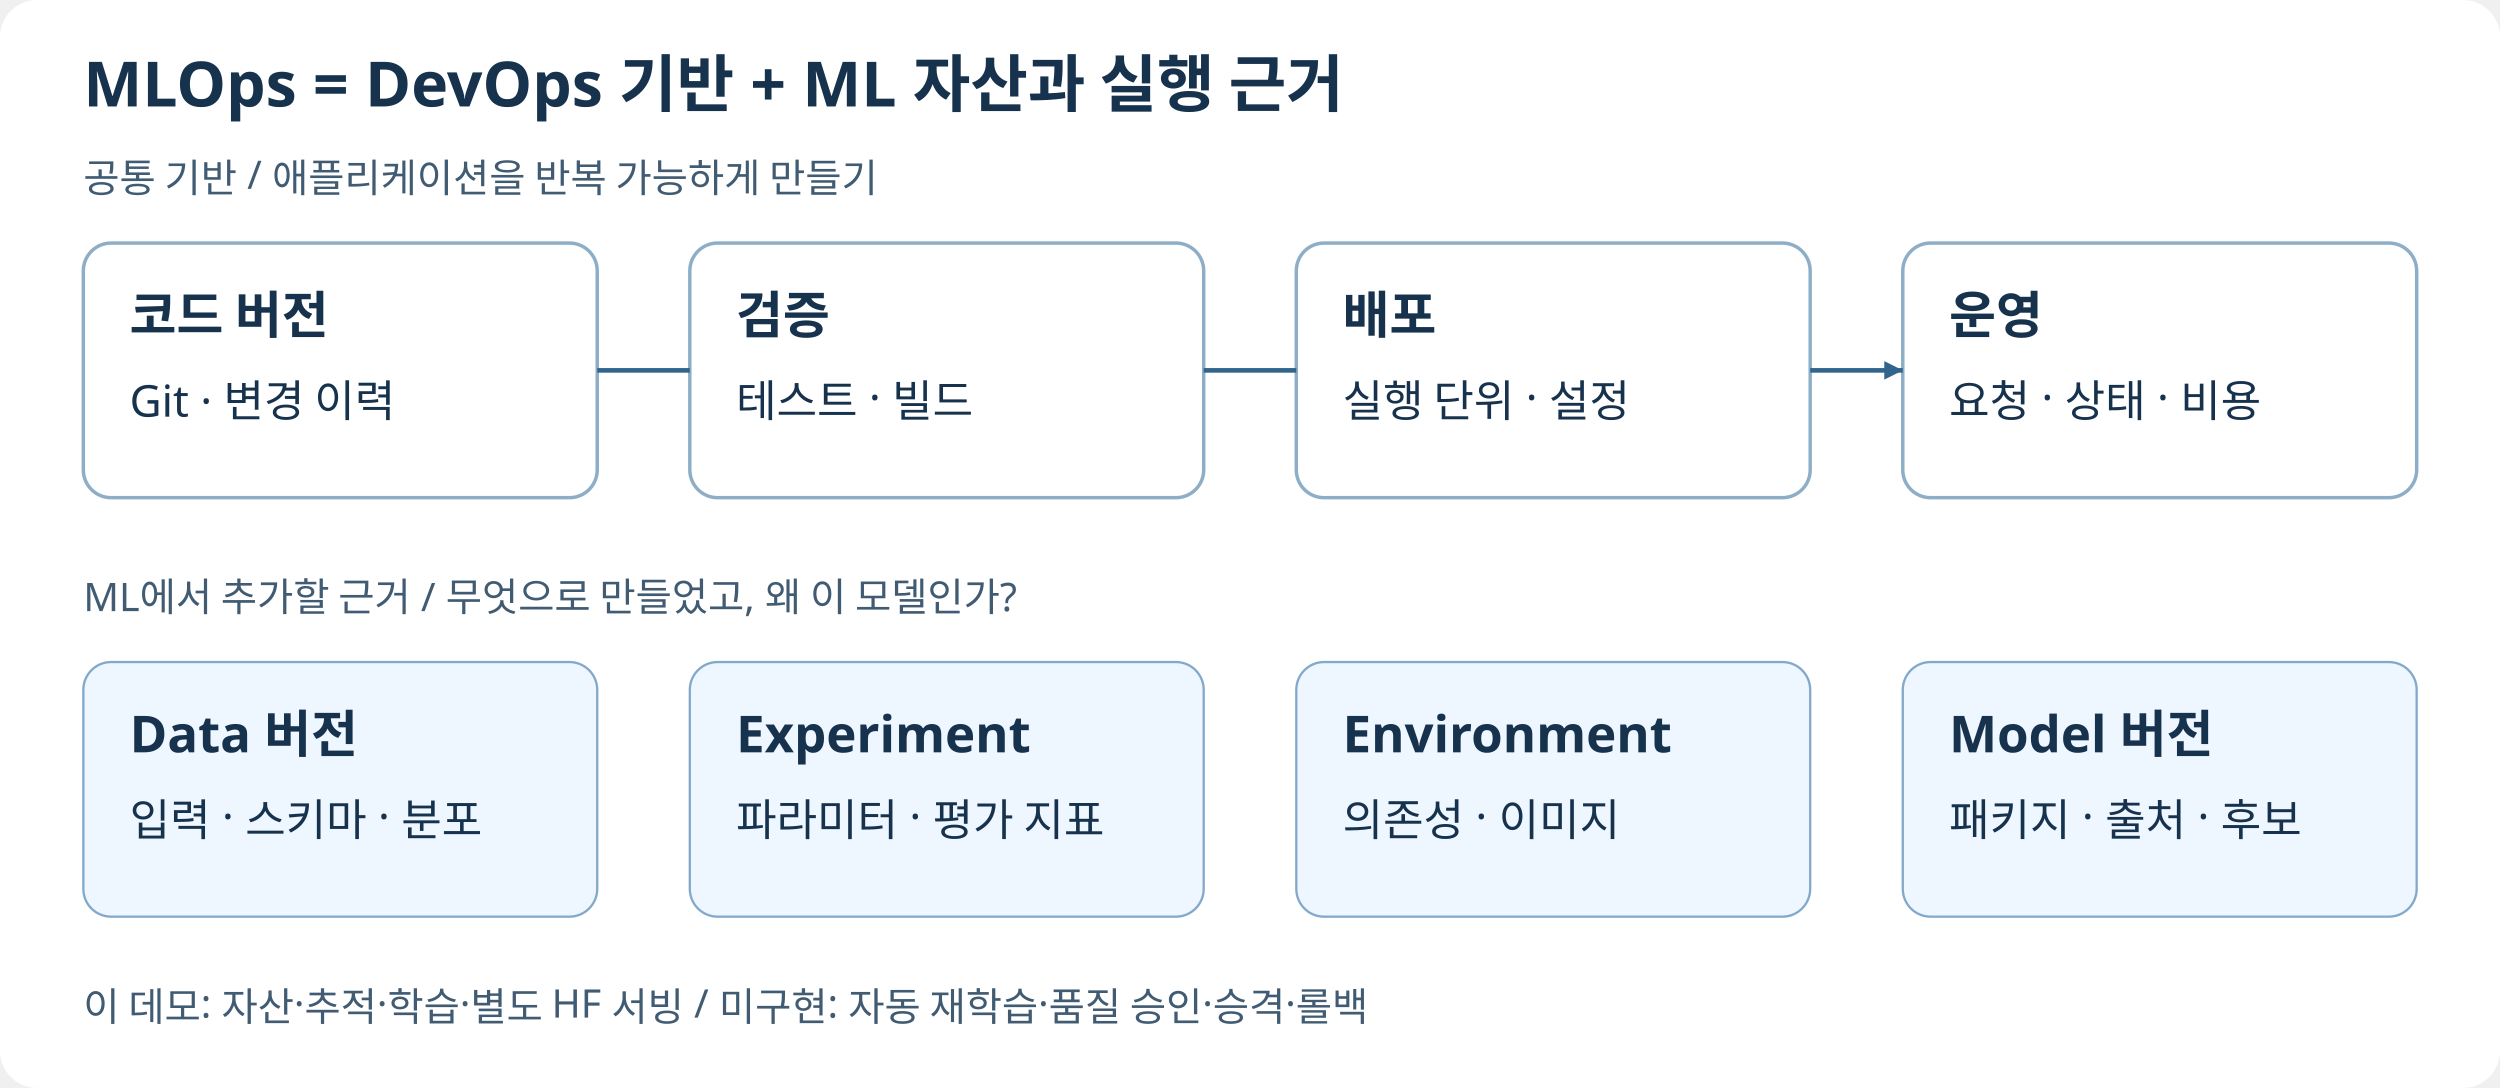
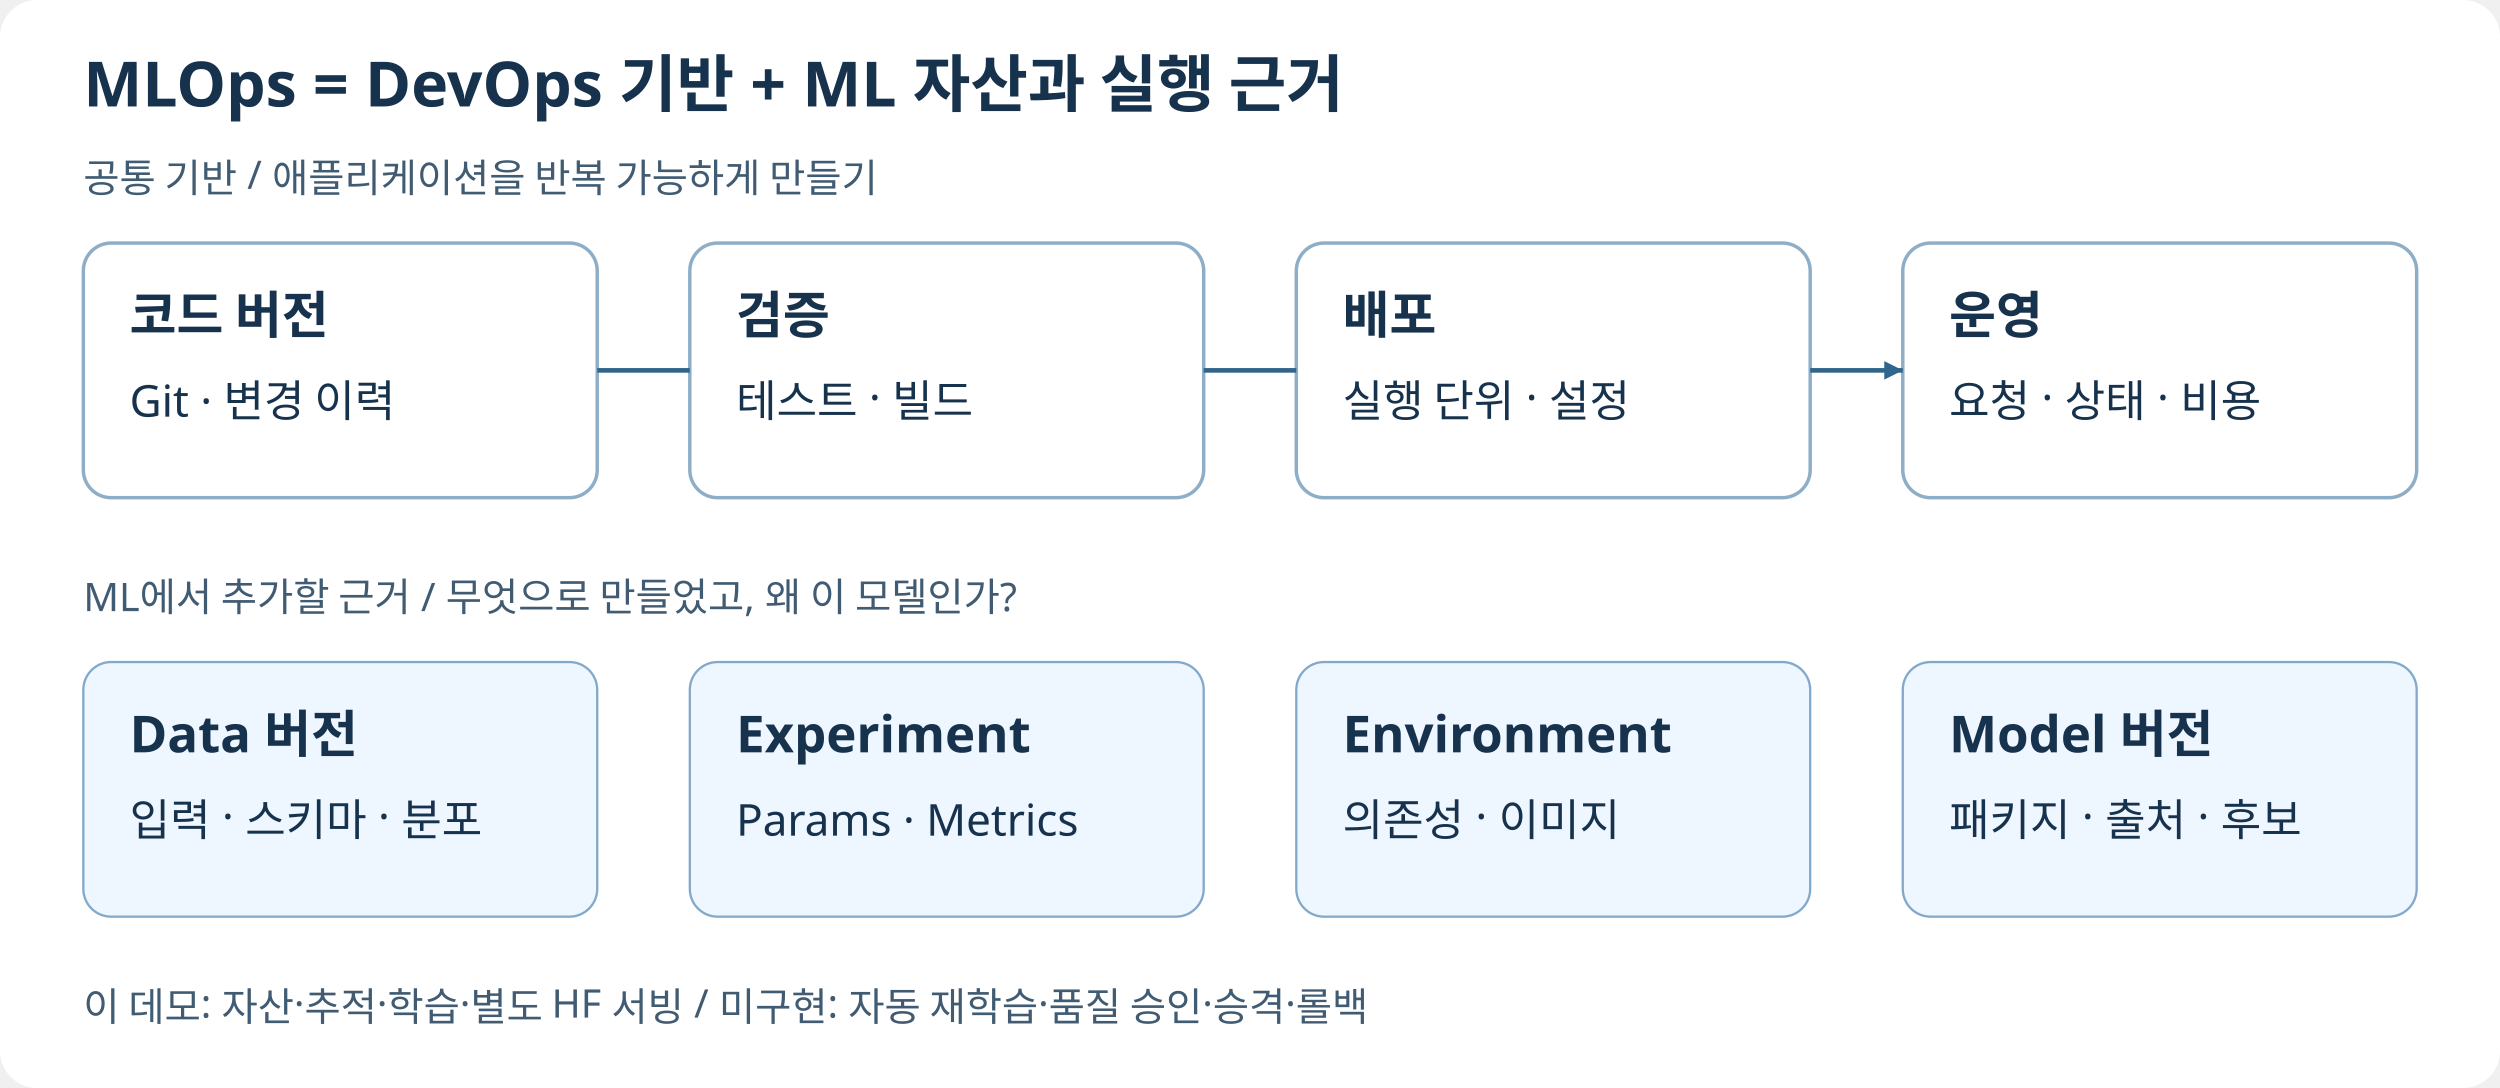
<svg xmlns="http://www.w3.org/2000/svg" viewBox="0 0 1080 470" role="img" aria-labelledby="title desc">
  <defs>
    <marker id="arrow" markerWidth="10" markerHeight="10" refX="9" refY="5" orient="auto" markerUnits="userSpaceOnUse">
      <path d="M1 1L9 5L1 9" fill="#32658b" />
    </marker>
    <style>text{font-family:"Segoe UI","Malgun Gothic",sans-serif;fill:#17324d;font-size:19px}.title{font-size:27px;font-weight:700}.heading{font-size:22px;font-weight:700}.small{font-size:17px;fill:#405b72}.edge{fill:none;stroke:#32658b;stroke-width:2;marker-end:url(#arrow)}.box{fill:#fff;stroke:#8daec6;stroke-width:1.5}</style>
  </defs>
  <rect width="1080" height="470" rx="16" fill="#fff" />
  <text x="36" y="46" class="title">MLOps = DevOps 기반 + ML 자산과 실행 근거</text>
  <text x="36" y="83" class="small">공통 기반 / 애플리케이션을 반복 가능하게 만들기</text>
  <g class="node">
    <rect x="36" y="105" width="222" height="110" rx="12" class="box" />
    <text x="56" y="144" class="heading">코드 버전</text>
    <text x="56" y="180">Git · 변경 이력</text>
  </g>
  <g class="node">
    <rect x="298" y="105" width="222" height="110" rx="12" class="box" />
    <text x="318" y="144" class="heading">검증</text>
    <text x="318" y="180">테스트 · 빌드</text>
  </g>
  <g class="node">
    <rect x="560" y="105" width="222" height="110" rx="12" class="box" />
    <text x="580" y="144" class="heading">배포</text>
    <text x="580" y="180">실행 단위 · 설정</text>
  </g>
  <g class="node">
    <rect x="822" y="105" width="222" height="110" rx="12" class="box" />
    <text x="842" y="144" class="heading">운영</text>
    <text x="842" y="180">요청 · 상태 · 비용</text>
  </g>
  <path class="edge" d="M258 160H298M520 160H560M782 160H822" />
  <text x="36" y="264" class="small">ML에서 추가할 근거 / 무엇으로 만들었고, 왜 이 모델인가?</text>
  <g class="node">
    <rect x="36" y="286" width="222" height="110" rx="12" fill="#eef6ff" stroke="#83a9ca" />
    <text x="56" y="325" class="heading">Data 버전</text>
    <text x="56" y="361">입력 · 스키마 · 분포</text>
  </g>
  <g class="node">
    <rect x="298" y="286" width="222" height="110" rx="12" fill="#eef6ff" stroke="#83a9ca" />
    <text x="318" y="325" class="heading">Experiment</text>
-     <text x="318" y="361">파라미터 · 평가 지표</text>
+     <text x="318" y="361">Params · Metrics</text>
  </g>
  <g class="node">
    <rect x="560" y="286" width="222" height="110" rx="12" fill="#eef6ff" stroke="#83a9ca" />
    <text x="580" y="325" class="heading">Environment</text>
    <text x="580" y="361">의존성 · 이미지</text>
  </g>
  <g class="node">
    <rect x="822" y="286" width="222" height="110" rx="12" fill="#eef6ff" stroke="#83a9ca" />
    <text x="842" y="325" class="heading">Model 버전</text>
    <text x="842" y="361">패키지 · 출처 · 후보</text>
  </g>
  <text x="36" y="441" class="small">이 데모: 자산·추적·학습·별도 HF 서빙 / 미구현: 자동 재학습·품질 승인·승격·롤백</text>
</svg>
